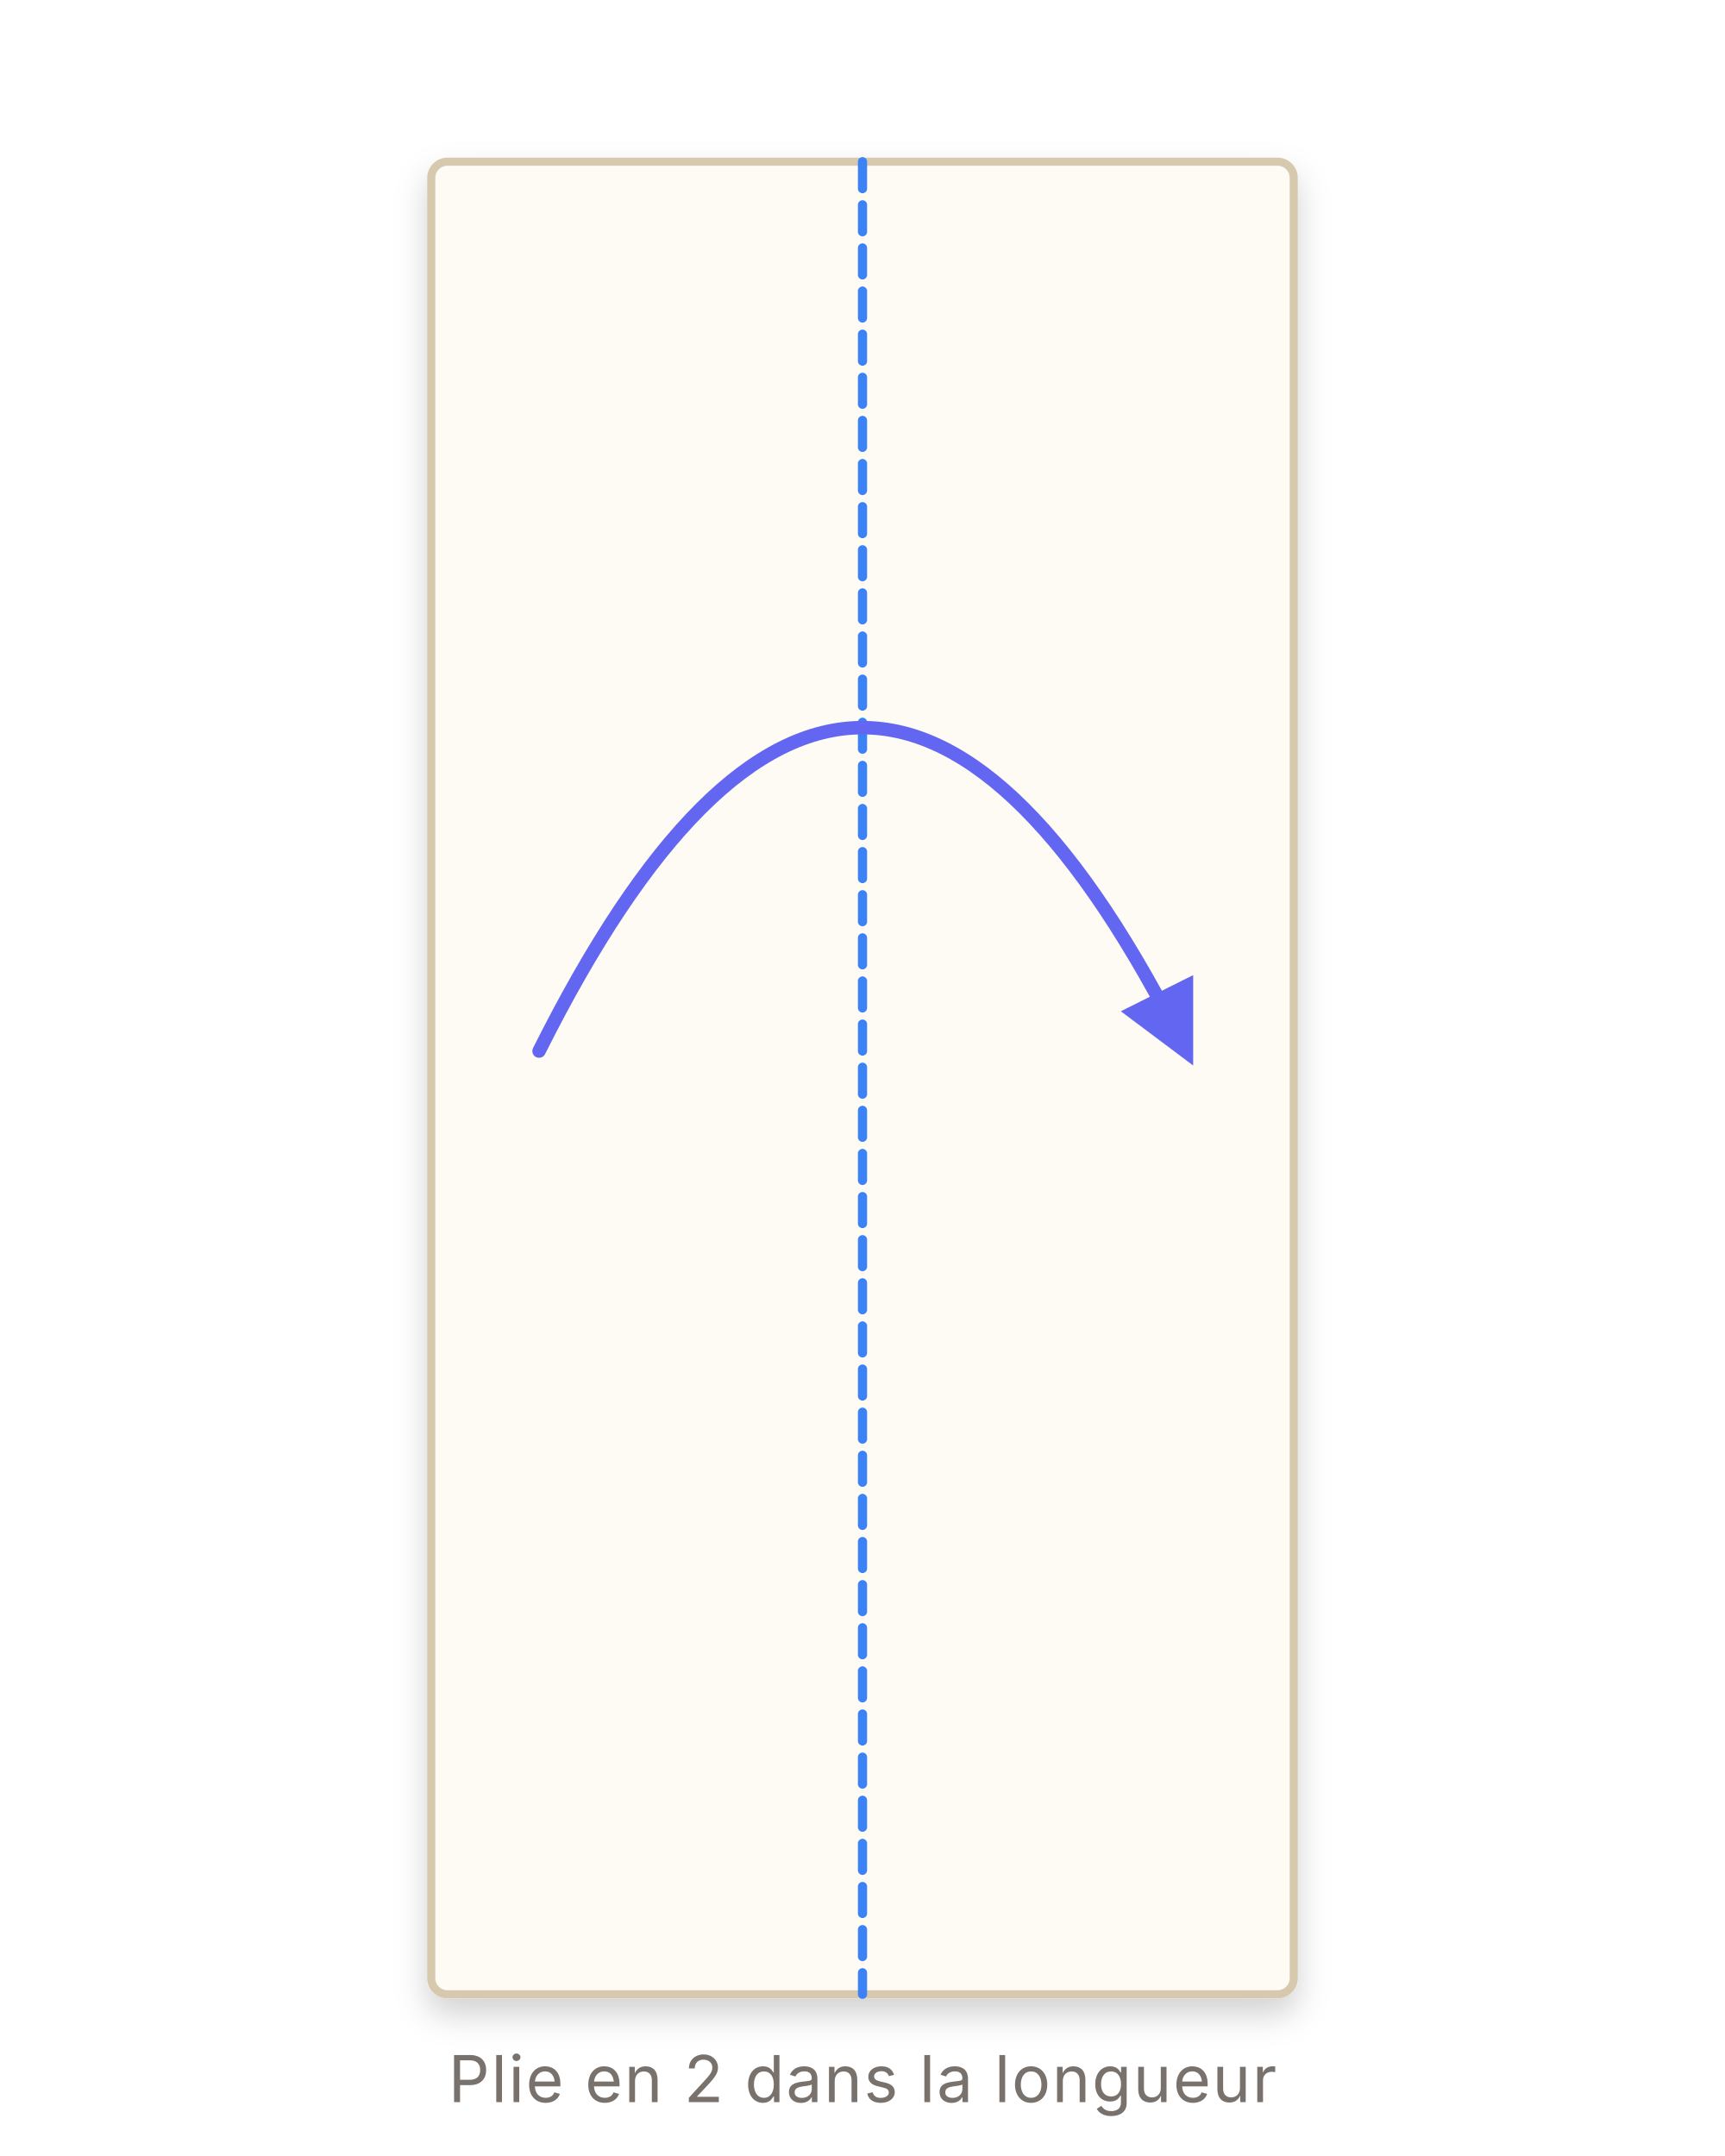
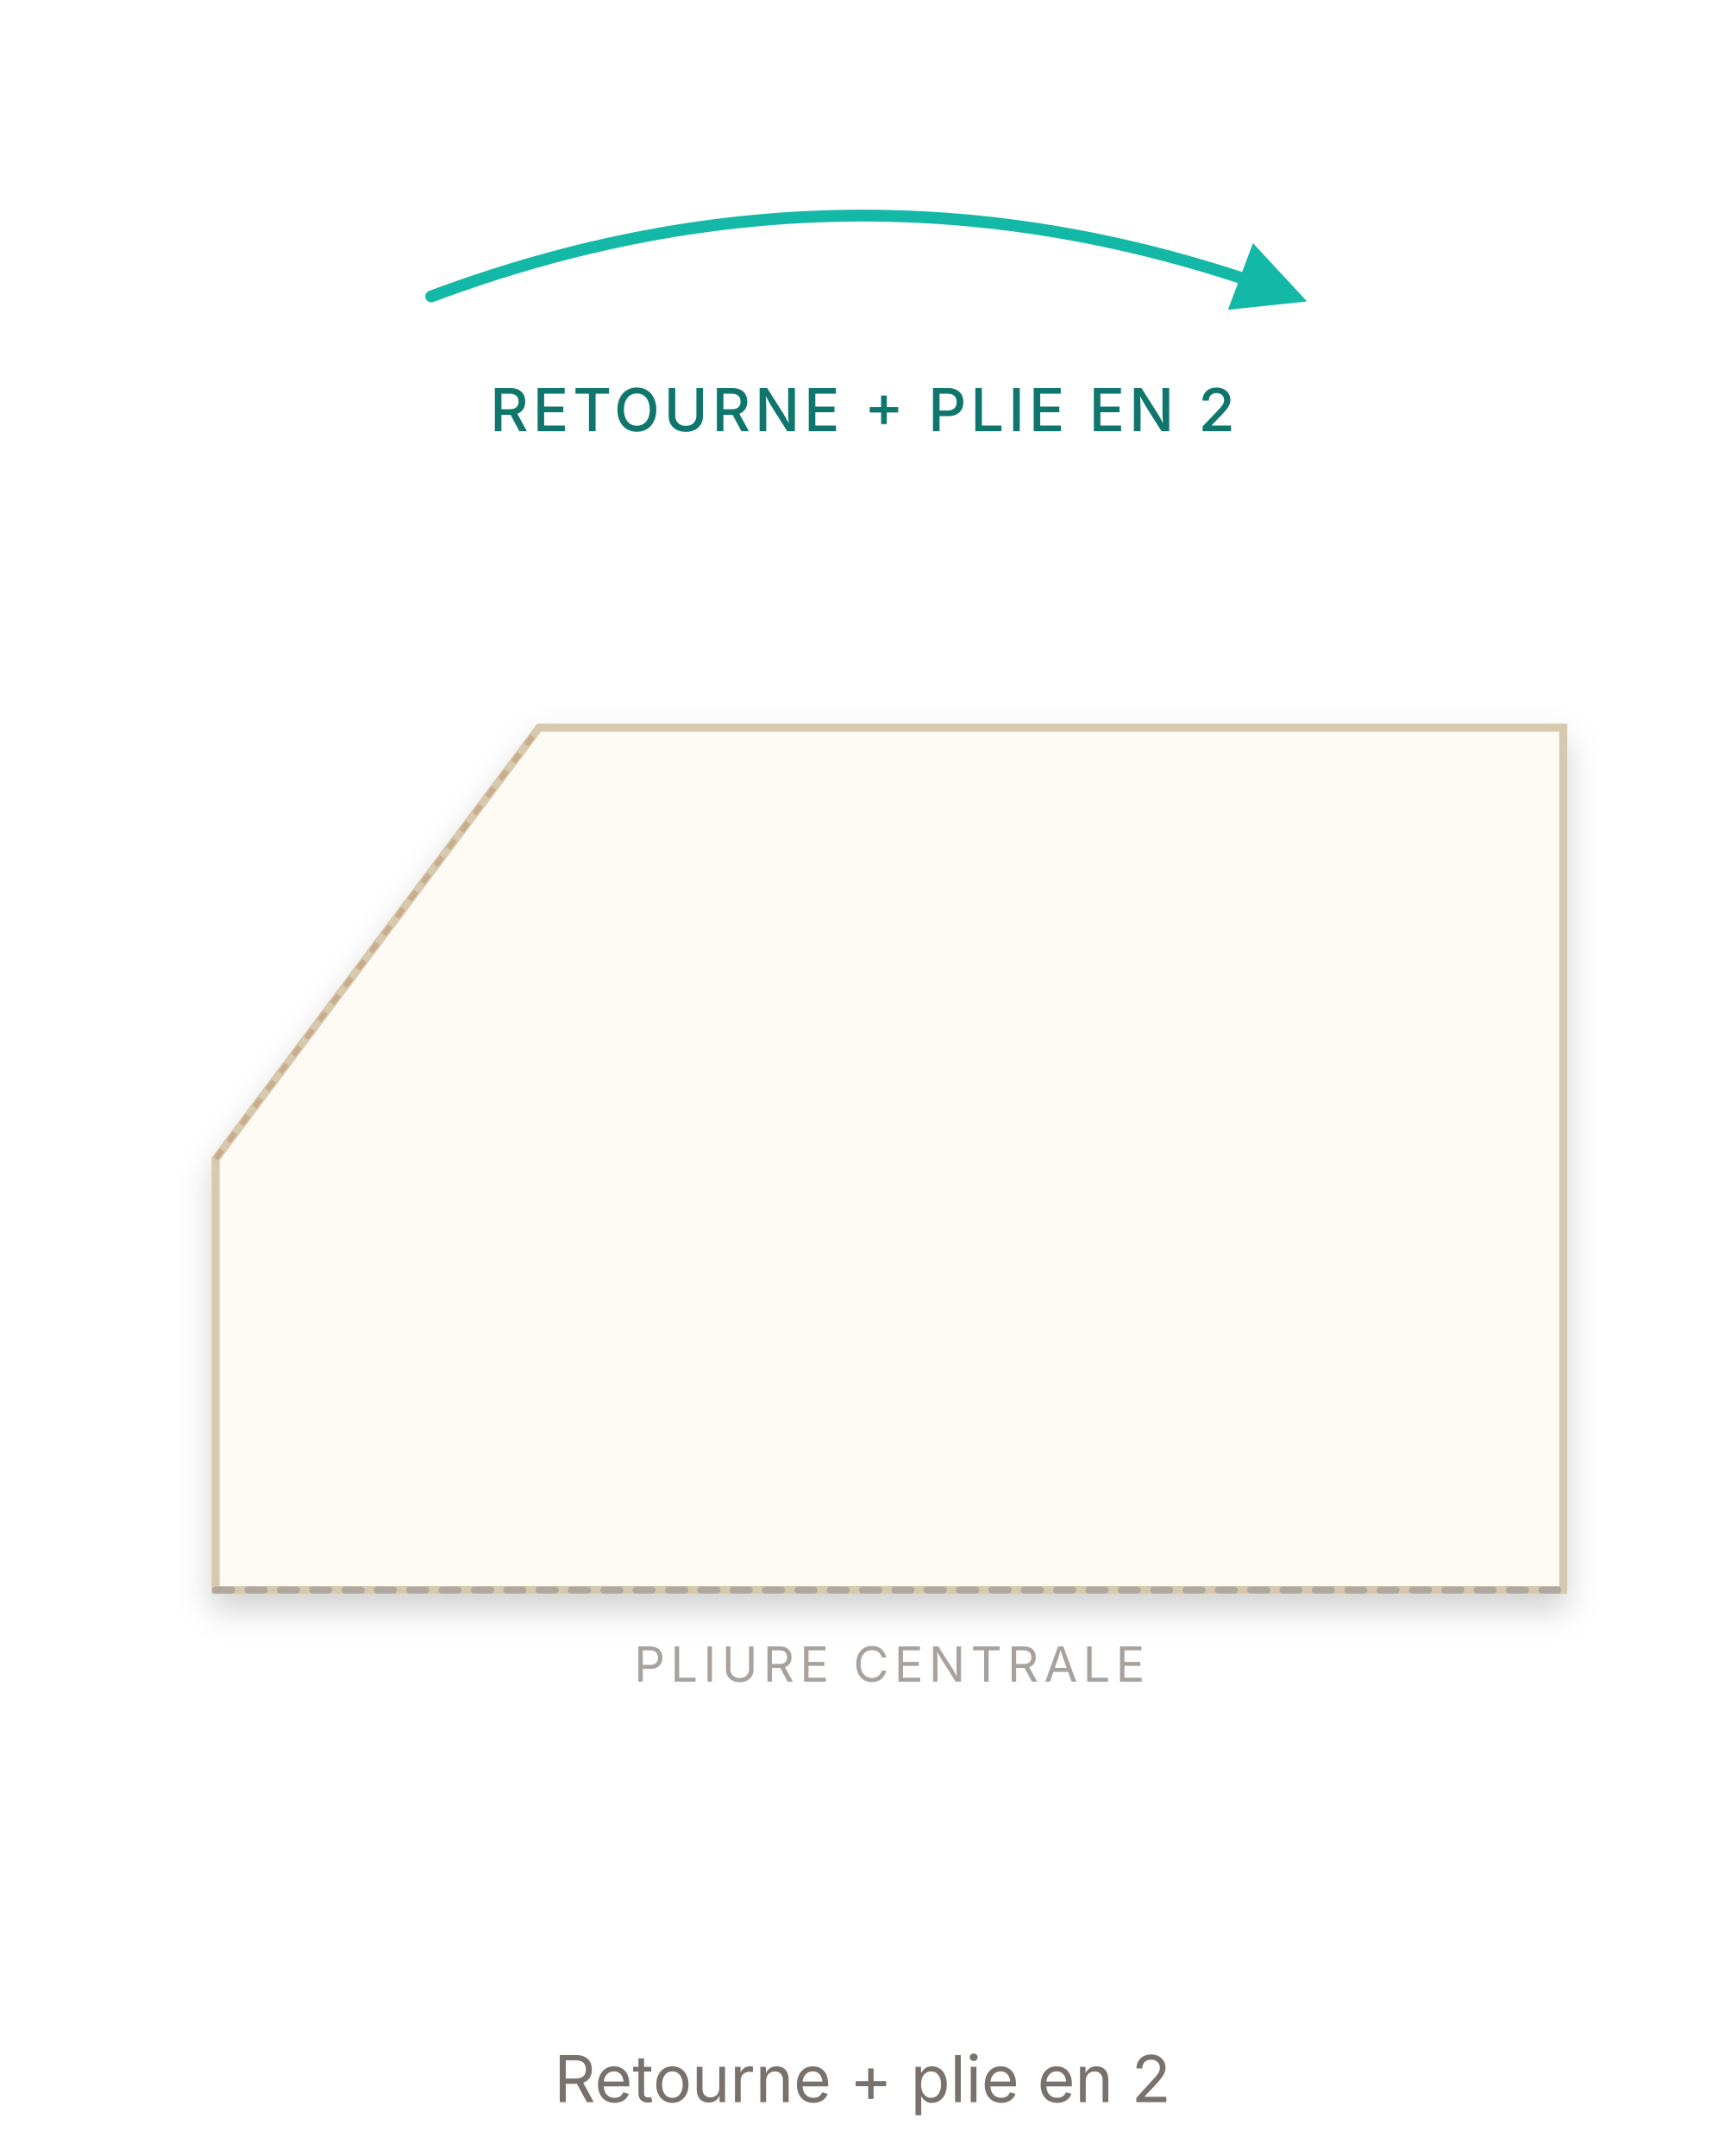
- <svg xmlns="http://www.w3.org/2000/svg" viewBox="0 0 320 400" fill="none" font-family="system-ui, -apple-system, sans-serif">
+ <svg xmlns="http://www.w3.org/2000/svg" viewBox="0 0 320 400" fill="none" font-family="system-ui,-apple-system,sans-serif">
  <defs>
    <filter id="ps" x="-10%" y="-10%" width="120%" height="120%">
      <feGaussianBlur in="SourceAlpha" stdDeviation="3" />
      <feOffset dx="0" dy="3" />
      <feComponentTransfer>
        <feFuncA type="linear" slope="0.18" />
      </feComponentTransfer>
      <feMerge>
        <feMergeNode />
        <feMergeNode in="SourceGraphic" />
      </feMerge>
    </filter>
    <marker id="arr" viewBox="0 0 10 10" refX="8" refY="5" markerWidth="6" markerHeight="6" orient="auto-start-reverse">
      <path d="M 0 0 L 10 5 L 0 10 z" fill="#6366f1" />
    </marker>
    <marker id="arrT" viewBox="0 0 10 10" refX="8" refY="5" markerWidth="6" markerHeight="6" orient="auto-start-reverse">
      <path d="M 0 0 L 10 5 L 0 10 z" fill="#14b8a6" />
    </marker>
    <linearGradient id="foldTri" x1="0" y1="0" x2="1" y2="1">
      <stop offset="0" stop-color="#fff7ed" />
      <stop offset="1" stop-color="#fed7aa" stop-opacity="0.7" />
    </linearGradient>
  </defs>
-   <rect x="80" y="30" width="160" height="340" rx="3" fill="#fefaf4" stroke="#d6c9ae" stroke-width="1.5" filter="url(#ps)" />
-   <line x1="160" y1="30" x2="160" y2="370" stroke="#3b82f6" stroke-width="1.7" stroke-dasharray="5 3" stroke-linecap="round" />
-   <path d="M 100 195 Q 160 75 220 195" stroke="#6366f1" stroke-width="2.5" stroke-linecap="round" fill="none" marker-end="url(#arr)" />
-   <text x="160" y="390" text-anchor="middle" font-size="12" fill="#78716c" letter-spacing="0.3">Plie en 2 dans la longueur</text>
+   <g>
+     <path d="M 80 55 Q 160 25 240 55" stroke="#14b8a6" stroke-width="2.2" stroke-linecap="round" fill="none" marker-end="url(#arrT)" />
+     <text x="160" y="80" text-anchor="middle" font-size="11" font-weight="500" fill="#0f766e" letter-spacing="0.8">RETOURNE + PLIE EN 2</text>
+   </g>
+   <polygon points="40,215 100,135 290,135 290,295 40,295" fill="#fefaf4" stroke="#d6c9ae" stroke-width="1.5" filter="url(#ps)" />
+   <line x1="40" y1="295" x2="290" y2="295" stroke="#a8a29e" stroke-width="1.3" stroke-dasharray="3 3" stroke-linecap="round" opacity="0.85" />
+   <text x="165" y="312" text-anchor="middle" font-size="9" fill="#a8a29e" letter-spacing="1">PLIURE CENTRALE</text>
+   <line x1="40" y1="215" x2="100" y2="135" stroke="#c4a07c" stroke-width="1" stroke-dasharray="2 2" opacity="0.7" />
+   <text x="160" y="390" text-anchor="middle" font-size="12" fill="#78716c">Retourne + plie en 2</text>
</svg>
